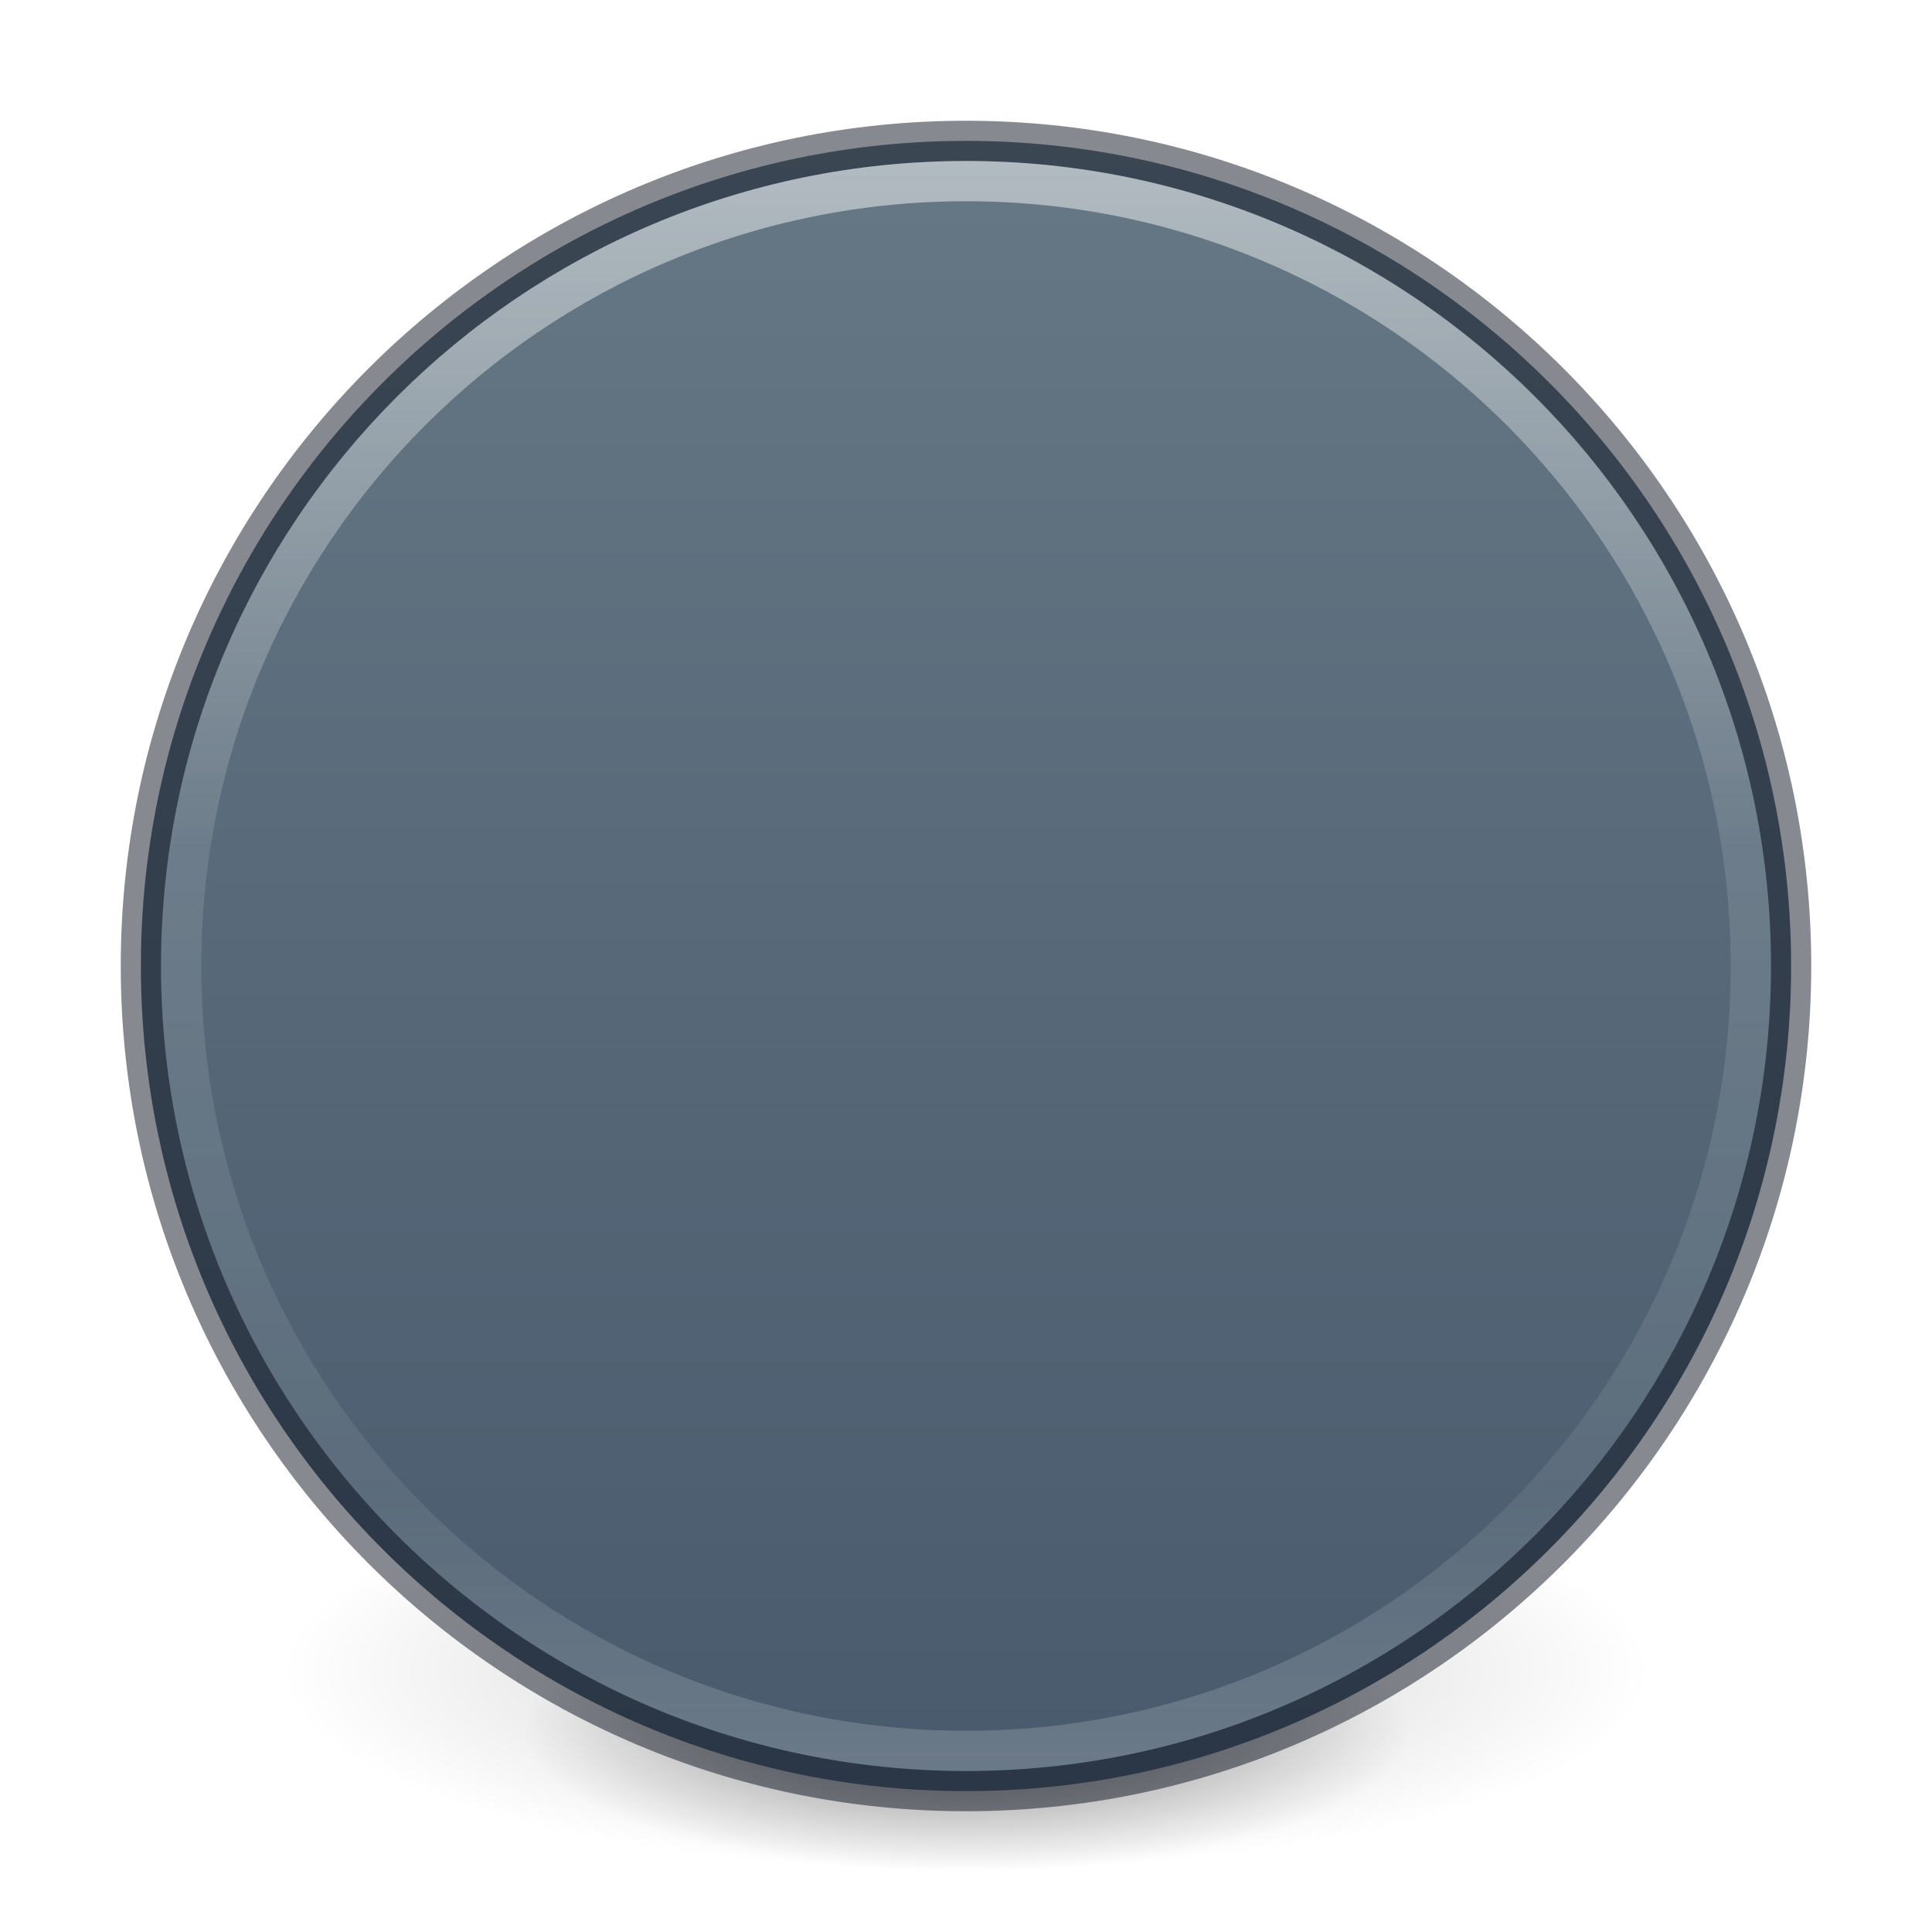
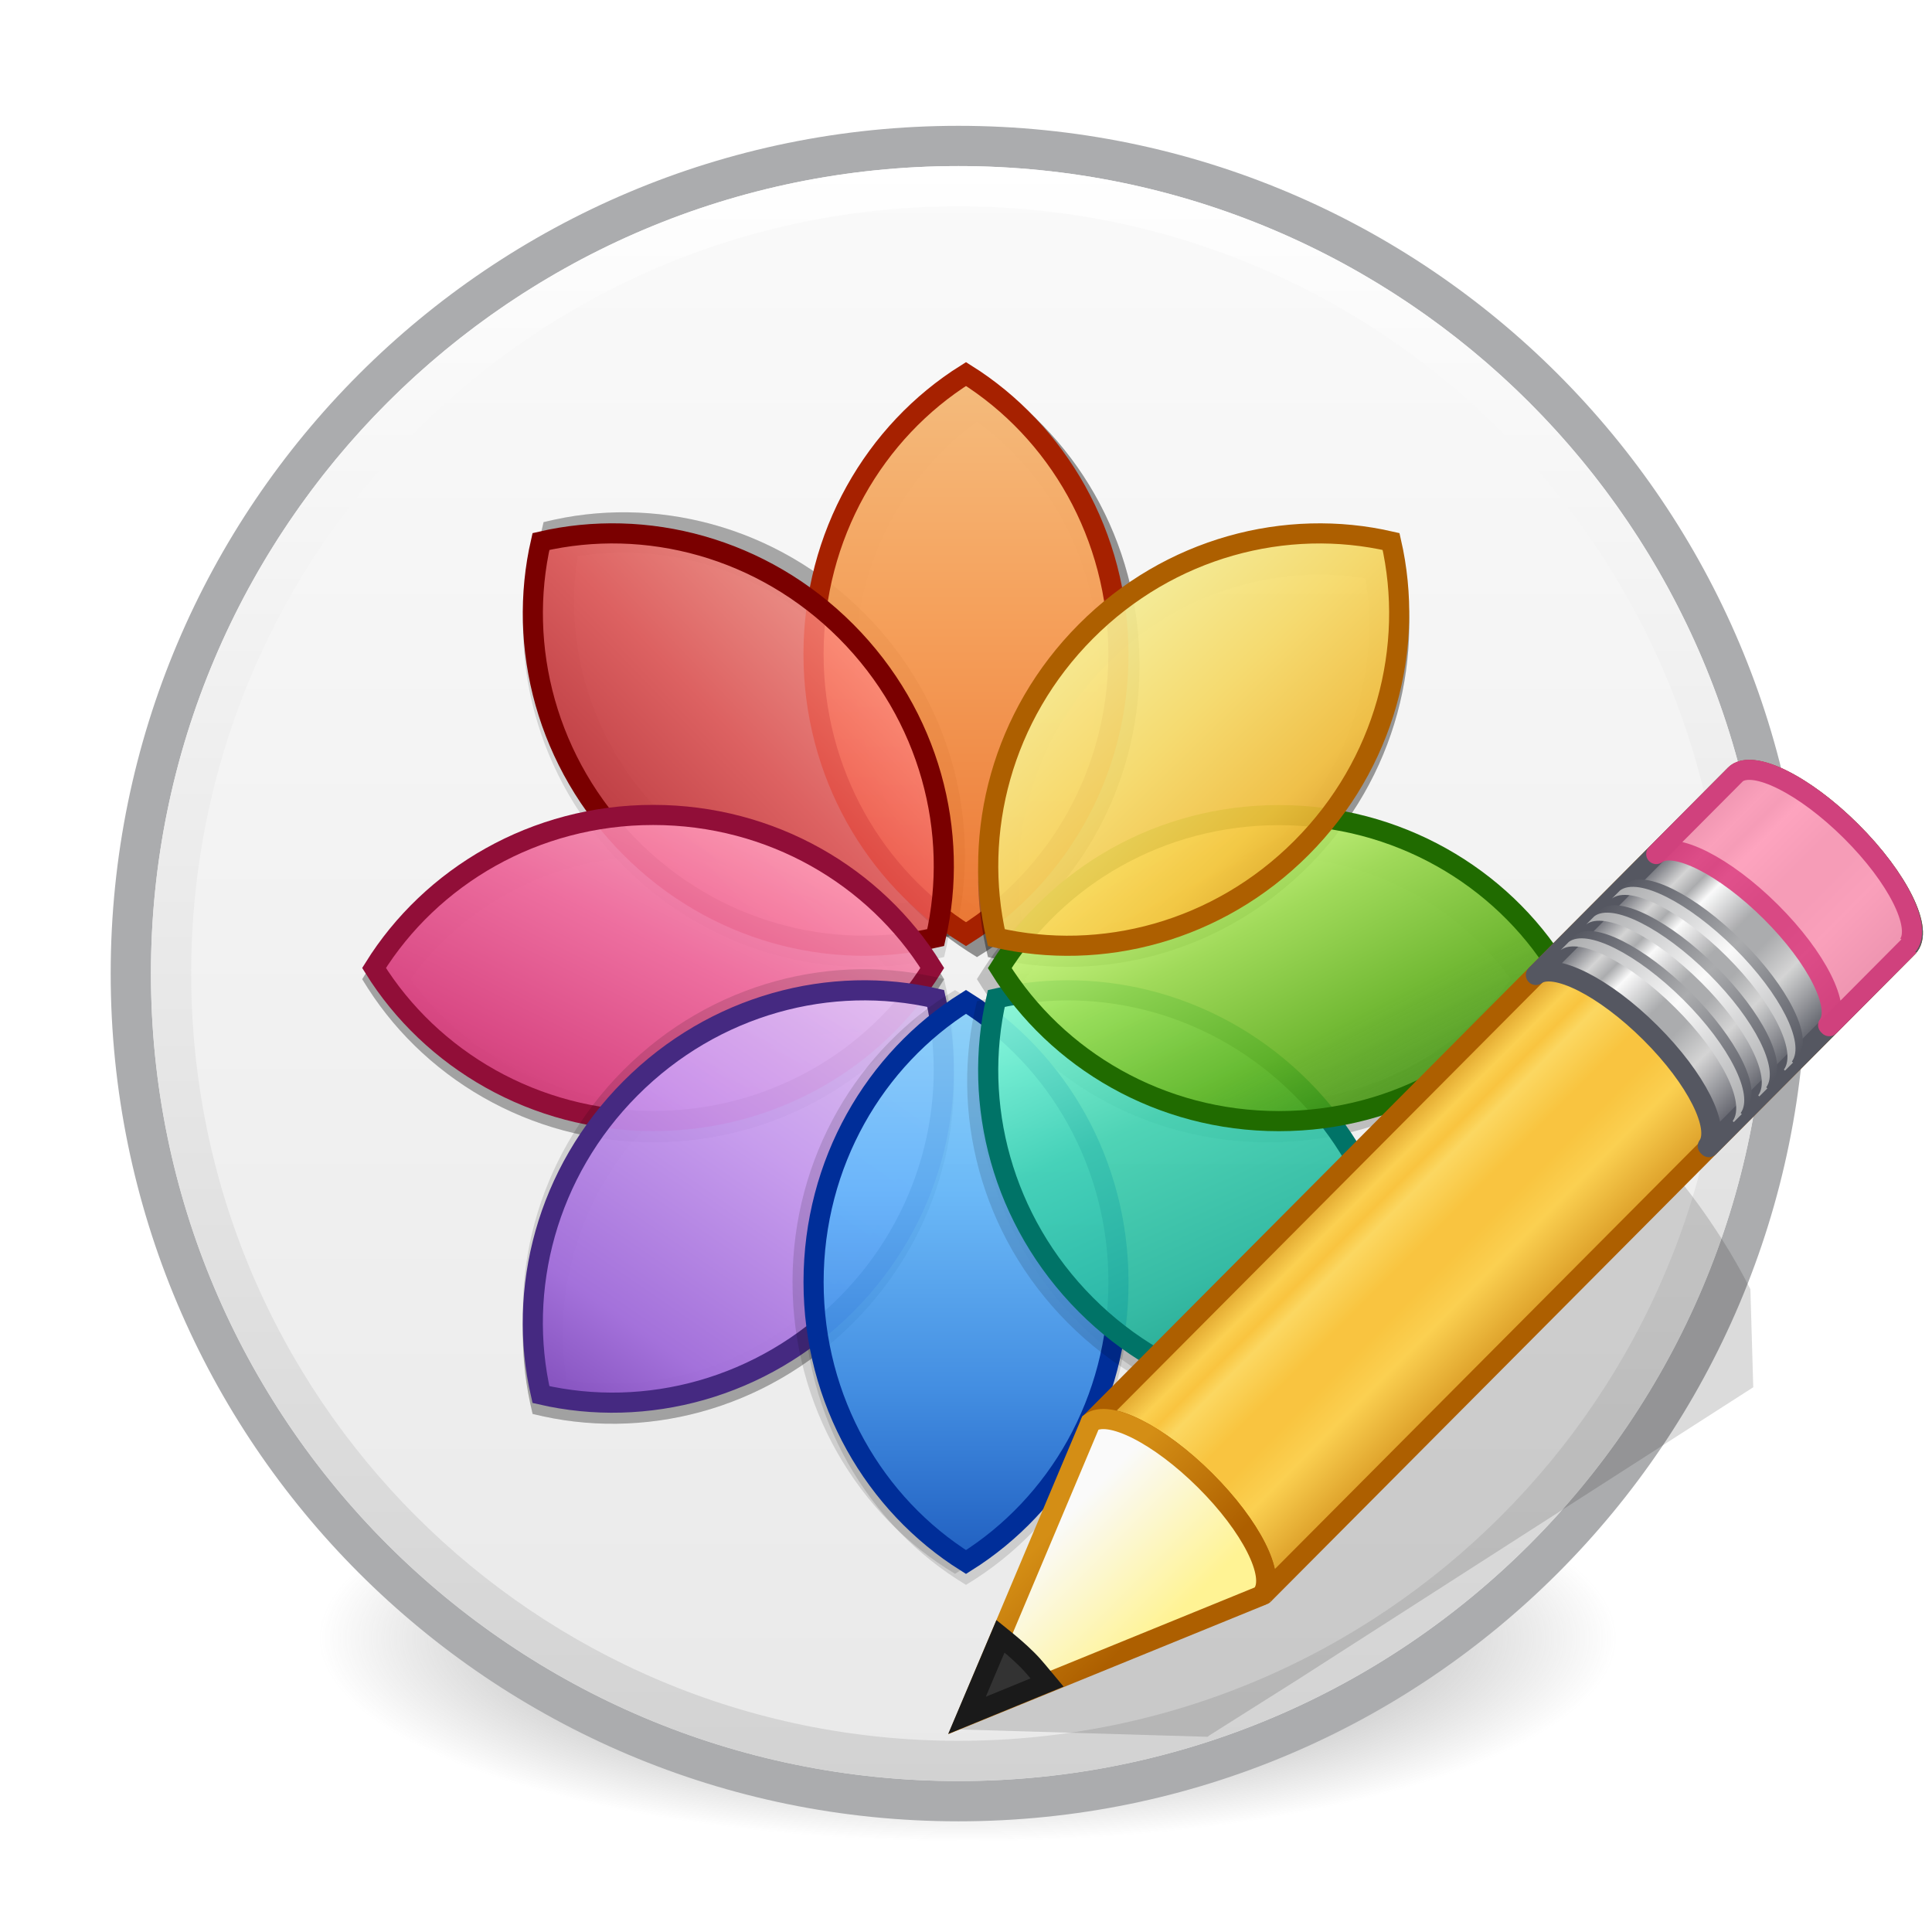
- <svg xmlns="http://www.w3.org/2000/svg" xmlns:ns2="http://www.openswatchbook.org/uri/2009/osb" xmlns:xlink="http://www.w3.org/1999/xlink" version="1.1" width="48" height="48" id="svg4460">
-   <defs id="defs4462">
-     <linearGradient id="linearGradient902">
-       <stop style="stop-color:#667885;stop-opacity:1" offset="0" id="stop898" />
-       <stop style="stop-color:#485a6c;stop-opacity:1" offset="1" id="stop900" />
+ <svg xmlns="http://www.w3.org/2000/svg" width="48" height="48" viewBox="0 0 48 48" fill="none">
+   <path d="M40.214 40.697C40.214 41.36 39.797 42.017 38.984 42.63C38.172 43.243 36.981 43.8 35.479 44.269C33.978 44.739 32.195 45.111 30.233 45.365C28.271 45.619 26.168 45.749 24.044 45.749C21.921 45.749 19.818 45.619 17.856 45.365C15.894 45.111 14.111 44.739 12.61 44.269C11.108 43.8 9.917 43.243 9.105 42.63C8.292 42.017 7.875 41.36 7.875 40.697C7.875 40.033 8.292 39.376 9.105 38.763C9.917 38.15 11.108 37.593 12.61 37.124C14.111 36.654 15.894 36.282 17.856 36.028C19.818 35.774 21.921 35.644 24.044 35.644C26.168 35.644 28.271 35.774 30.233 36.028C32.195 36.282 33.978 36.654 35.479 37.124C36.981 37.593 38.172 38.15 38.984 38.763C39.797 39.376 40.214 40.033 40.214 40.697Z" fill="url(#paint0_radial)" />
+   <circle cx="23.812" cy="24.188" r="20.562" fill="url(#paint1_linear)" stroke="#ABACAE" />
+   <circle cx="23.812" cy="24.188" r="19.562" stroke="url(#paint2_linear)" />
+   <path fill-rule="evenodd" clip-rule="evenodd" d="M24.273 9.274C26.686 10.722 28.311 13.429 28.311 16.526C28.311 19.623 26.686 22.329 24.273 23.777C21.86 22.329 20.235 19.623 20.235 16.526C20.235 13.429 21.86 10.722 24.273 9.274Z" fill="black" fill-opacity="0.13" />
+   <path fill-rule="evenodd" clip-rule="evenodd" d="M13.235 13.52C15.962 12.832 19.018 13.593 21.201 15.783C23.383 17.973 24.141 21.04 23.456 23.776C20.729 24.464 17.673 23.703 15.49 21.513C13.308 19.323 12.549 16.257 13.235 13.52Z" fill="black" fill-opacity="0.13" />
+   <path fill-rule="evenodd" clip-rule="evenodd" d="M13.234 35.128C12.549 32.392 13.307 29.325 15.489 27.135C17.672 24.945 20.728 24.185 23.455 24.872C24.141 27.609 23.383 30.675 21.2 32.865C19.018 35.055 15.961 35.816 13.234 35.128Z" fill="black" fill-opacity="0.15" />
+   <path fill-rule="evenodd" clip-rule="evenodd" d="M13.234 35.128C12.549 32.392 13.307 29.325 15.489 27.135C17.672 24.945 20.728 24.185 23.455 24.872C24.141 27.609 23.383 30.675 21.2 32.865C19.018 35.055 15.961 35.816 13.234 35.128Z" fill="black" fill-opacity="0.15" />
+   <path d="M20.847 32.511C18.869 34.496 16.133 35.231 13.65 34.71C13.131 32.219 13.864 29.474 15.842 27.489C17.821 25.505 20.556 24.769 23.039 25.29C23.558 27.781 22.825 30.526 20.847 32.511Z" stroke="black" stroke-opacity="0.07" />
+   <path fill-rule="evenodd" clip-rule="evenodd" d="M24 39.375C21.587 37.926 19.963 35.22 19.963 32.123C19.963 29.026 21.587 26.32 24 24.871C26.414 26.32 28.038 29.026 28.038 32.123C28.038 35.22 26.414 37.926 24 39.375Z" fill="black" fill-opacity="0.13" />
+   <path fill-rule="evenodd" clip-rule="evenodd" d="M34.767 35.129C32.04 35.816 28.984 35.056 26.801 32.866C24.619 30.676 23.861 27.609 24.546 24.873C27.273 24.185 30.329 24.946 32.512 27.136C34.694 29.326 35.453 32.392 34.767 35.129Z" fill="black" fill-opacity="0.13" />
+   <path fill-rule="evenodd" clip-rule="evenodd" d="M9 24.327C10.444 21.906 13.141 20.275 16.227 20.275C19.314 20.275 22.011 21.906 23.455 24.327C22.011 26.748 19.314 28.379 16.227 28.379C13.141 28.379 10.444 26.748 9 24.327Z" fill="black" fill-opacity="0.15" />
+   <path fill-rule="evenodd" clip-rule="evenodd" d="M9 24.327C10.444 21.906 13.141 20.275 16.227 20.275C19.314 20.275 22.011 21.906 23.455 24.327C22.011 26.748 19.314 28.379 16.227 28.379C13.141 28.379 10.444 26.748 9 24.327Z" fill="black" fill-opacity="0.15" />
+   <path d="M16.227 27.879C13.43 27.879 10.978 26.458 9.589 24.327C10.978 22.196 13.43 20.775 16.227 20.775C19.025 20.775 21.477 22.196 22.866 24.327C21.477 26.458 19.025 27.879 16.227 27.879Z" stroke="black" stroke-opacity="0.07" />
+   <path fill-rule="evenodd" clip-rule="evenodd" d="M38.729 24.326C37.285 26.747 34.588 28.378 31.502 28.378C28.415 28.378 25.718 26.747 24.274 24.326C25.718 21.905 28.415 20.274 31.502 20.274C34.588 20.274 37.285 21.905 38.729 24.326Z" fill="black" fill-opacity="0.15" />
+   <path d="M31.502 20.774C34.299 20.774 36.752 22.195 38.14 24.326C36.752 26.457 34.299 27.878 31.502 27.878C28.705 27.878 26.252 26.457 24.863 24.326C26.252 22.195 28.705 20.774 31.502 20.774Z" stroke="black" stroke-opacity="0.07" />
+   <path fill-rule="evenodd" clip-rule="evenodd" d="M34.768 13.521C35.453 16.257 34.695 19.324 32.513 21.514C30.33 23.703 27.274 24.464 24.547 23.776C23.861 21.04 24.619 17.974 26.802 15.784C28.985 13.594 32.041 12.833 34.768 13.521Z" fill="black" fill-opacity="0.13" />
+   <path fill-rule="evenodd" clip-rule="evenodd" d="M13.506 12.973C16.233 12.285 19.289 13.046 21.471 15.236C23.654 17.425 24.412 20.492 23.727 23.228C21 23.916 17.944 23.155 15.761 20.965C13.579 18.775 12.82 15.709 13.506 12.973Z" fill="black" fill-opacity="0.15" />
+   <path fill-rule="evenodd" clip-rule="evenodd" d="M13.506 12.973C16.233 12.285 19.289 13.046 21.471 15.236C23.654 17.425 24.412 20.492 23.727 23.228C21 23.916 17.944 23.155 15.761 20.965C13.579 18.775 12.82 15.709 13.506 12.973Z" fill="black" fill-opacity="0.15" />
+   <path d="M16.114 20.611C14.136 18.626 13.403 15.882 13.922 13.39C16.405 12.869 19.14 13.605 21.119 15.59C23.097 17.575 23.83 20.319 23.311 22.811C20.828 23.331 18.092 22.596 16.114 20.611Z" stroke="black" stroke-opacity="0.07" />
+   <path fill-rule="evenodd" clip-rule="evenodd" d="M24.272 9.274C26.686 10.722 28.31 13.429 28.31 16.526C28.31 19.623 26.686 22.329 24.272 23.777C21.859 22.329 20.235 19.623 20.235 16.526C20.235 13.429 21.859 10.722 24.272 9.274Z" fill="black" fill-opacity="0.15" />
+   <path fill-rule="evenodd" clip-rule="evenodd" d="M24.272 9.274C26.686 10.722 28.31 13.429 28.31 16.526C28.31 19.623 26.686 22.329 24.272 23.777C21.859 22.329 20.235 19.623 20.235 16.526C20.235 13.429 21.859 10.722 24.272 9.274Z" fill="black" fill-opacity="0.15" />
+   <path d="M20.735 16.526C20.735 13.718 22.151 11.257 24.272 9.864C26.394 11.257 27.81 13.718 27.81 16.526C27.81 19.333 26.394 21.794 24.273 23.187C22.151 21.794 20.735 19.333 20.735 16.526Z" stroke="black" stroke-opacity="0.07" />
+   <path d="M20.212 16.252C20.212 13.299 21.732 10.715 24 9.293C26.267 10.715 27.787 13.299 27.787 16.252C27.787 19.205 26.267 21.788 24 23.21C21.732 21.788 20.212 19.205 20.212 16.252Z" fill="url(#paint3_linear)" fill-opacity="0.9" stroke="#A62100" stroke-width="0.5" />
+   <path d="M15.665 21.062C13.584 18.974 12.838 16.069 13.44 13.454C16.045 12.85 18.941 13.599 21.022 15.686C23.103 17.774 23.849 20.68 23.247 23.294C20.641 23.898 17.745 23.15 15.665 21.062Z" fill="url(#paint4_linear)" fill-opacity="0.8" stroke="#7A0000" stroke-width="0.5" />
+   <path d="M16.227 27.851C13.285 27.851 10.71 26.325 9.293 24.049C10.71 21.773 13.285 20.247 16.227 20.247C19.17 20.247 21.745 21.773 23.162 24.049C21.745 26.325 19.17 27.851 16.227 27.851Z" fill="url(#paint5_linear)" fill-opacity="0.9" stroke="#910E38" stroke-width="0.5" />
+   <path fill-rule="evenodd" clip-rule="evenodd" d="M13.232 34.58C12.547 31.844 13.305 28.777 15.488 26.588C17.67 24.398 20.726 23.637 23.453 24.325C24.139 27.061 23.381 30.128 21.198 32.318C19.015 34.507 15.959 35.268 13.232 34.58Z" fill="black" fill-opacity="0.13" />
+   <path d="M21.021 32.414C18.941 34.502 16.045 35.25 13.439 34.647C12.837 32.032 13.583 29.126 15.664 27.039C17.745 24.951 20.641 24.203 23.247 24.806C23.848 27.421 23.102 30.326 21.021 32.414Z" fill="url(#paint6_linear)" fill-opacity="0.9" stroke="#452981" stroke-width="0.5" />
+   <path fill-rule="evenodd" clip-rule="evenodd" d="M23.728 39.101C21.314 37.653 19.69 34.946 19.69 31.849C19.69 28.752 21.314 26.046 23.728 24.598C26.141 26.046 27.765 28.752 27.765 31.849C27.765 34.946 26.141 37.653 23.728 39.101Z" fill="black" fill-opacity="0.13" />
+   <path d="M27.788 31.849C27.788 34.802 26.268 37.386 24 38.808C21.733 37.386 20.213 34.802 20.213 31.849C20.213 28.896 21.733 26.313 24 24.891C26.268 26.313 27.788 28.896 27.788 31.849Z" fill="url(#paint7_linear)" fill-opacity="0.9" stroke="#002E99" stroke-width="0.5" />
+   <path fill-rule="evenodd" clip-rule="evenodd" d="M34.495 35.129C31.767 35.816 28.711 35.056 26.529 32.866C24.346 30.676 23.588 27.609 24.273 24.873C27 24.185 30.057 24.946 32.239 27.136C34.422 29.326 35.18 32.392 34.495 35.129Z" fill="black" fill-opacity="0.13" />
+   <path fill-rule="evenodd" clip-rule="evenodd" d="M34.768 13.521C35.453 16.257 34.695 19.324 32.513 21.514C30.33 23.703 27.274 24.464 24.547 23.776C23.861 21.04 24.619 17.974 26.802 15.784C28.985 13.594 32.041 12.833 34.768 13.521Z" fill="black" fill-opacity="0.13" />
+   <path d="M32.336 27.039C34.416 29.127 35.162 32.033 34.56 34.647C31.955 35.251 29.059 34.502 26.978 32.415C24.897 30.327 24.151 27.421 24.753 24.807C27.359 24.203 30.255 24.951 32.336 27.039Z" fill="url(#paint8_linear)" fill-opacity="0.9" stroke="#007367" stroke-width="0.5" />
+   <path fill-rule="evenodd" clip-rule="evenodd" d="M34.768 13.521C35.453 16.257 34.695 19.324 32.513 21.514C30.33 23.703 27.274 24.464 24.547 23.776C23.861 21.04 24.619 17.974 26.802 15.784C28.985 13.594 32.041 12.833 34.768 13.521Z" fill="black" fill-opacity="0.13" />
+   <path d="M27.155 16.138C29.133 14.153 31.869 13.418 34.352 13.938C34.871 16.43 34.138 19.174 32.16 21.159C30.181 23.144 27.446 23.88 24.963 23.359C24.444 20.867 25.177 18.123 27.155 16.138Z" stroke="black" stroke-opacity="0.07" />
+   <path d="M31.773 20.251C34.715 20.251 37.29 21.776 38.707 24.052C37.29 26.328 34.715 27.854 31.773 27.854C28.83 27.854 26.255 26.328 24.838 24.052C26.255 21.776 28.83 20.251 31.773 20.251Z" fill="url(#paint9_linear)" fill-opacity="0.9" stroke="#206B00" stroke-width="0.5" />
+   <path d="M26.979 15.687C29.059 13.599 31.955 12.851 34.561 13.454C35.163 16.069 34.417 18.975 32.336 21.063C30.255 23.15 27.359 23.899 24.753 23.295C24.152 20.68 24.898 17.775 26.979 15.687Z" fill="url(#paint10_linear)" fill-opacity="0.9" stroke="#AD5F00" stroke-width="0.5" />
+   <path opacity="0.15" fill-rule="evenodd" clip-rule="evenodd" d="M40.395 28.185C40.328 28.186 40.275 28.215 40.23 28.244L28.441 35.755L26.262 37.138L26.203 37.161L23.625 42.962L30 43.15L30.047 43.115L32.238 41.732L43.559 34.466L43.488 32.029C43.287 31.635 43.05 31.209 42.773 30.775C41.985 29.538 41.149 28.561 40.629 28.255C40.542 28.204 40.461 28.184 40.395 28.185V28.185Z" fill="#0C0C0C" />
+   <path d="M27.094 35.343C27.54 35.008 28.791 35.636 29.94 36.78C31.087 37.921 31.692 39.142 31.365 39.593C31.364 39.594 31.393 39.618 31.392 39.62L47.401 23.531C47.808 23.123 47.176 21.832 45.99 20.652C44.804 19.471 43.51 18.846 43.103 19.255L27.094 35.343Z" fill="url(#paint11_linear)" />
+   <path opacity="0.6" d="M27.094 35.343C27.54 35.008 28.791 35.636 29.94 36.78C31.087 37.921 31.692 39.142 31.365 39.593C31.364 39.594 31.393 39.618 31.392 39.619L42.417 28.54L42.457 28.5C42.458 28.498 42.429 28.475 42.43 28.473C42.757 28.023 42.153 26.802 41.005 25.661C39.856 24.517 38.605 23.889 38.159 24.224L38.119 24.264L27.094 35.343H27.094L27.094 35.343Z" fill="#F9C440" />
+   <path d="M27.094 35.343C27.54 35.008 28.791 35.636 29.94 36.78C31.087 37.921 31.692 39.142 31.365 39.593C31.364 39.594 31.393 39.618 31.392 39.62L47.401 23.531C47.808 23.123 47.176 21.832 45.99 20.652C44.804 19.471 43.51 18.846 43.103 19.255L27.094 35.343V35.343Z" stroke="#AD5F00" stroke-width="0.5" stroke-linejoin="round" />
+   <path d="M43.419 19.131C43.287 19.138 43.179 19.178 43.103 19.255L38.159 24.223C38.605 23.89 39.856 24.517 41.005 25.66C42.152 26.802 42.757 28.023 42.43 28.474C42.429 28.475 42.458 28.498 42.457 28.5L47.401 23.531C47.807 23.123 47.176 21.832 45.989 20.652C45.026 19.693 43.991 19.1 43.419 19.131Z" fill="url(#paint12_linear)" stroke="#555761" stroke-width="0.5" stroke-linejoin="round" />
+   <path opacity="0.9" d="M41.149 21.218C41.595 20.884 42.846 21.511 43.996 22.655C45.143 23.797 45.748 25.018 45.42 25.468C45.419 25.47 45.449 25.493 45.447 25.495L47.401 23.531L47.441 23.491C47.442 23.49 47.413 23.466 47.414 23.465C47.741 23.014 47.137 21.793 45.99 20.652C44.84 19.508 43.589 18.88 43.143 19.215L43.103 19.255L41.149 21.218H41.149Z" fill="#FE9AB8" stroke="#DE3E80" stroke-width="0.5" stroke-linejoin="round" />
+   <path d="M38.959 23.419C39.405 23.084 40.656 23.712 41.806 24.856C42.953 25.997 43.557 27.219 43.23 27.669C43.229 27.671 43.258 27.694 43.257 27.696L43.457 27.495C43.458 27.494 43.428 27.47 43.43 27.468C43.757 27.018 43.152 25.797 42.005 24.656C40.856 23.512 39.605 22.884 39.159 23.219L38.959 23.419V23.419V23.419Z" fill="url(#paint13_linear)" />
+   <path d="M38.777 23.603C39.222 23.268 40.474 23.896 41.623 25.04C42.77 26.181 43.375 27.402 43.048 27.852C43.047 27.854 43.076 27.878 43.075 27.879L43.274 27.679C43.275 27.677 43.246 27.654 43.247 27.652C43.574 27.202 42.97 25.981 41.823 24.839C40.673 23.695 39.422 23.068 38.976 23.402L38.777 23.603V23.603H38.777Z" fill="url(#paint14_linear)" />
+   <path d="M39.594 22.781C40.04 22.446 41.291 23.074 42.441 24.218C43.588 25.359 44.192 26.581 43.865 27.031C43.864 27.033 43.894 27.056 43.892 27.058L44.092 26.857C44.093 26.856 44.063 26.832 44.065 26.831C44.392 26.38 43.787 25.159 42.64 24.018C41.491 22.874 40.239 22.246 39.794 22.581L39.594 22.781H39.594Z" fill="url(#paint15_linear)" />
+   <path d="M39.411 22.965C39.857 22.63 41.109 23.258 42.258 24.402C43.405 25.543 44.01 26.764 43.683 27.214C43.681 27.216 43.711 27.239 43.709 27.241L43.909 27.041C43.91 27.039 43.881 27.016 43.882 27.014C44.209 26.564 43.605 25.343 42.458 24.201C41.308 23.057 40.057 22.43 39.611 22.764L39.411 22.965L39.411 22.965Z" fill="url(#paint16_linear)" />
+   <path d="M40.232 22.14C40.678 21.805 41.929 22.433 43.079 23.577C44.226 24.718 44.83 25.939 44.503 26.39C44.502 26.391 44.531 26.415 44.53 26.416L44.73 26.216C44.731 26.214 44.701 26.191 44.703 26.189C45.03 25.739 44.425 24.518 43.278 23.377C42.129 22.233 40.877 21.605 40.431 21.939L40.232 22.14Z" fill="url(#paint17_linear)" />
+   <path d="M40.049 22.323C40.495 21.989 41.746 22.616 42.896 23.761C44.043 24.902 44.648 26.123 44.321 26.573C44.319 26.575 44.349 26.598 44.347 26.6L44.547 26.4C44.548 26.398 44.519 26.375 44.52 26.373C44.847 25.923 44.243 24.701 43.096 23.56C41.946 22.416 40.695 21.788 40.249 22.123L40.049 22.323H40.049Z" fill="url(#paint18_linear)" />
+   <path fill-rule="evenodd" clip-rule="evenodd" d="M24.026 42.624L31.309 39.654L31.371 39.592C31.698 39.142 31.086 37.92 29.939 36.779C28.789 35.635 27.54 35.011 27.094 35.345L24.026 42.624H24.026Z" fill="url(#paint19_linear)" stroke="url(#paint20_linear)" stroke-width="0.5" />
+   <path fill-rule="evenodd" clip-rule="evenodd" d="M24.857 40.653L24.025 42.617L26.012 41.802C25.852 41.612 25.706 41.418 25.514 41.228C25.294 41.009 25.078 40.831 24.857 40.653Z" fill="#333333" stroke="#1A1A1A" stroke-width="0.5" />
+   <defs>
+     <radialGradient id="paint0_radial" cx="0" cy="0" r="1" gradientUnits="userSpaceOnUse" gradientTransform="translate(24.0445 40.6966) scale(16.1695 5.05174)">
+       <stop stop-color="#3D3D3D" />
+       <stop offset="0.5" stop-color="#686868" stop-opacity="0.498" />
+       <stop offset="1" stop-color="#686868" stop-opacity="0" />
+     </radialGradient>
+     <linearGradient id="paint1_linear" x1="24" y1="44.25" x2="24" y2="4.125" gradientUnits="userSpaceOnUse">
+       <stop stop-color="#E9E9E9" />
+       <stop offset="1" stop-color="#FAFAFA" />
    </linearGradient>
-     <linearGradient id="linearGradient4952">
-       <stop offset="0" style="stop-color:#ffffff;stop-opacity:0" id="stop4954" />
-       <stop id="stop4960" style="stop-color:#ffffff;stop-opacity:0.273" offset="0.448" />
-       <stop id="stop4962" style="stop-color:#ffffff;stop-opacity:1" offset="0.55" />
-       <stop offset="0.721" style="stop-color:#ffffff;stop-opacity:0.229" id="stop4964" />
-       <stop offset="1" style="stop-color:#ffffff;stop-opacity:0" id="stop4966" />
+     <linearGradient id="paint2_linear" x1="24" y1="44.25" x2="24" y2="4.125" gradientUnits="userSpaceOnUse">
+       <stop stop-color="#D2D2D2" />
+       <stop offset="1" stop-color="white" />
    </linearGradient>
-     <linearGradient id="linearGradient4914">
-       <stop id="stop4916" style="stop-color:#ffffff;stop-opacity:0" offset="0" />
-       <stop offset="0.143" style="stop-color:#ffffff;stop-opacity:0.851;" id="stop4918" />
-       <stop id="stop4920" style="stop-color:#ffffff;stop-opacity:0.127" offset="0.346" />
-       <stop offset="0.645" style="stop-color:#ffffff;stop-opacity:0.273" id="stop4922" />
-       <stop offset="0.728" style="stop-color:#ffffff;stop-opacity:1" id="stop4924" />
-       <stop id="stop4932" style="stop-color:#ffffff;stop-opacity:0.229" offset="0.809" />
-       <stop id="stop4926" style="stop-color:#ffffff;stop-opacity:0" offset="1" />
+     <linearGradient id="paint3_linear" x1="24" y1="9" x2="24" y2="29.062" gradientUnits="userSpaceOnUse">
+       <stop stop-color="#FFC27D" />
+       <stop offset="0.307" stop-color="#FFA154" />
+       <stop offset="0.708" stop-color="#F37329" />
+       <stop offset="1" stop-color="#F37329" />
    </linearGradient>
-     <linearGradient id="linearGradient4878">
-       <stop style="stop-color:#ffffff;stop-opacity:1;" offset="0" id="stop4880" />
-       <stop style="stop-color:#ffffff;stop-opacity:0;" offset="1" id="stop4882" />
+     <linearGradient id="paint4_linear" x1="21.562" y1="16.125" x2="13.339" y2="24.028" gradientUnits="userSpaceOnUse">
+       <stop stop-color="#FF8C82" />
+       <stop offset="0.339" stop-color="#ED5353" />
+       <stop offset="0.698" stop-color="#C6262E" />
+       <stop offset="1" stop-color="#A10705" />
    </linearGradient>
-     <linearGradient id="linearGradient4834">
-       <stop offset="0" style="stop-color:#ffffff;stop-opacity:0" id="stop4836" />
-       <stop id="stop4838" style="stop-color:#ffffff;stop-opacity:0.851;" offset="0.168" />
-       <stop offset="0.457" style="stop-color:#ffffff;stop-opacity:0.127" id="stop4840" />
-       <stop id="stop4842" style="stop-color:#ffffff;stop-opacity:0.273" offset="0.608" />
-       <stop id="stop4844" style="stop-color:#ffffff;stop-opacity:1" offset="0.693" />
-       <stop offset="1" style="stop-color:#ffffff;stop-opacity:0" id="stop4846" />
+     <linearGradient id="paint5_linear" x1="18.75" y1="20.812" x2="14.062" y2="30.188" gradientUnits="userSpaceOnUse">
+       <stop stop-color="#FE9AB8" />
+       <stop offset="0.328" stop-color="#F4679D" />
+       <stop offset="0.693" stop-color="#DE3E80" />
+       <stop offset="1" stop-color="#BC245D" />
    </linearGradient>
-     <linearGradient id="linearGradient4820">
-       <stop offset="0" style="stop-color:#ffffff;stop-opacity:0" id="stop4822" />
-       <stop id="stop4824" style="stop-color:#ffffff;stop-opacity:0.851;" offset="0.143" />
-       <stop offset="0.346" style="stop-color:#ffffff;stop-opacity:0.127" id="stop4826" />
-       <stop id="stop4928" style="stop-color:#ffffff;stop-opacity:1" offset="0.436" />
-       <stop offset="0.581" style="stop-color:#ffffff;stop-opacity:0.205" id="stop4930" />
-       <stop id="stop4828" style="stop-color:#ffffff;stop-opacity:0.273" offset="0.725" />
-       <stop id="stop4830" style="stop-color:#ffffff;stop-opacity:1" offset="0.84" />
-       <stop offset="1" style="stop-color:#ffffff;stop-opacity:0" id="stop4832" />
+     <linearGradient id="paint6_linear" x1="21.562" y1="24.375" x2="13.46" y2="36.16" gradientUnits="userSpaceOnUse">
+       <stop stop-color="#E4C6FA" />
+       <stop offset="0.339" stop-color="#CD9EF7" />
+       <stop offset="0.724" stop-color="#A56DE2" />
+       <stop offset="1" stop-color="#7239B3" />
    </linearGradient>
-     <linearGradient id="linearGradient4804">
-       <stop id="stop4806" style="stop-color:#ffffff;stop-opacity:0" offset="0" />
-       <stop offset="0.292" style="stop-color:#ffffff;stop-opacity:0.851;" id="stop4808" />
-       <stop id="stop4812" style="stop-color:#ffffff;stop-opacity:0.127" offset="0.457" />
-       <stop offset="0.725" style="stop-color:#ffffff;stop-opacity:0.273" id="stop4818" />
-       <stop offset="0.84" style="stop-color:#ffffff;stop-opacity:1" id="stop4816" />
-       <stop id="stop4810" style="stop-color:#ffffff;stop-opacity:0" offset="1" />
+     <linearGradient id="paint7_linear" x1="24" y1="24.843" x2="24" y2="39.101" gradientUnits="userSpaceOnUse">
+       <stop stop-color="#8CD5FF" />
+       <stop offset="0.328" stop-color="#64BAFF" />
+       <stop offset="0.682" stop-color="#3689E6" />
+       <stop offset="1" stop-color="#0D52BF" />
    </linearGradient>
-     <linearGradient x1="4.49" y1="23" x2="47.5" y2="23" id="linearGradient4344" xlink:href="#linearGradient4834" gradientUnits="userSpaceOnUse" gradientTransform="matrix(0.9142158,0,0,-0.9142158,0.7038908,45.02725)" />
-     <linearGradient x1="47.1" y1="27.262" x2="4.287" y2="27.243" id="linearGradient4355" xlink:href="#linearGradient4820" gradientUnits="userSpaceOnUse" gradientTransform="matrix(0.6464482,0.6464482,-0.6464482,0.6464482,22.40027,-7.35245)" />
-     <linearGradient x1="3.5" y1="23" x2="47.5" y2="23" id="linearGradient4362" xlink:href="#linearGradient4804" gradientUnits="userSpaceOnUse" gradientTransform="matrix(0,0.9142158,0.9142158,0,2.989427,0.6877848)" />
-     <linearGradient x1="71.204" y1="15.369" x2="71.204" y2="40.496" id="linearGradient4338-5-6" xlink:href="#linearGradient4806-2" gradientUnits="userSpaceOnUse" gradientTransform="matrix(1.616981,0,0,1.616981,-92.70737,-21.06024)" />
-     <linearGradient id="linearGradient4806-2">
-       <stop id="stop4808-4" style="stop-color:#ffffff;stop-opacity:1" offset="0" />
-       <stop id="stop4810-0" style="stop-color:#ffffff;stop-opacity:0.235" offset="0.424" />
-       <stop id="stop4812-8" style="stop-color:#ffffff;stop-opacity:0.157" offset="0.821" />
-       <stop id="stop4814-0" style="stop-color:#ffffff;stop-opacity:0.392" offset="1" />
+     <linearGradient id="paint8_linear" x1="26.062" y1="24.562" x2="30.785" y2="35.047" gradientUnits="userSpaceOnUse">
+       <stop stop-color="#89FFDD" />
+       <stop offset="0.349" stop-color="#43D6B5" />
+       <stop offset="0.703" stop-color="#28BCA3" />
+       <stop offset="1" stop-color="#0E9A83" />
    </linearGradient>
-     <linearGradient id="linearGradient4526" ns2:paint="solid">
-       <stop style="stop-color:#ffffff;stop-opacity:1;" offset="0" id="stop4528" />
+     <linearGradient id="paint9_linear" x1="28.5" y1="21.375" x2="32.249" y2="28.688" gradientUnits="userSpaceOnUse">
+       <stop stop-color="#D1FF82" />
+       <stop offset="0.328" stop-color="#9BDB4D" />
+       <stop offset="0.708" stop-color="#68B723" />
+       <stop offset="1" stop-color="#3A9104" stop-opacity="0.9" />
    </linearGradient>
-     <radialGradient xlink:href="#linearGradient4878" id="radialGradient4884" cx="32.704" cy="20.069" fx="32.704" fy="20.069" r="2.5" gradientUnits="userSpaceOnUse" gradientTransform="translate(1.0625,-3.124999)" />
-     <radialGradient xlink:href="#linearGradient4878" id="radialGradient4888" gradientUnits="userSpaceOnUse" gradientTransform="translate(-2.453689,17.86822)" cx="32.704" cy="20.069" fx="32.704" fy="20.069" r="2.5" />
-     <radialGradient xlink:href="#linearGradient4878" id="radialGradient4894" gradientUnits="userSpaceOnUse" gradientTransform="translate(-21.14119,-2.194281)" cx="32.704" cy="20.069" fx="32.704" fy="20.069" r="2.5" />
-     <linearGradient xlink:href="#linearGradient4914" id="linearGradient4898" gradientUnits="userSpaceOnUse" gradientTransform="matrix(0,0.9142158,0.9142158,0,-8.934796,0.6877848)" x1="5.551" y1="58.276" x2="44.629" y2="22.18" />
-     <radialGradient xlink:href="#linearGradient4878" id="radialGradient4938" gradientUnits="userSpaceOnUse" gradientTransform="translate(-13.4375,12)" cx="32.704" cy="20.069" fx="32.704" fy="20.069" r="2.5" />
-     <linearGradient xlink:href="#linearGradient4914" id="linearGradient4946" gradientUnits="userSpaceOnUse" gradientTransform="matrix(0,-0.9142158,-0.9142158,0,40.20516,48.44771)" x1="5.551" y1="58.276" x2="44.629" y2="22.18" />
-     <linearGradient xlink:href="#linearGradient4952" id="linearGradient4950" gradientUnits="userSpaceOnUse" gradientTransform="matrix(0,0.9142158,0.9142158,0,1.161839,5.612182)" x1="25.177" y1="48.221" x2="40.761" y2="17.055" />
-     <linearGradient xlink:href="#linearGradient902" id="linearGradient904" x1="3.5" y1="24" x2="44.5" y2="24" gradientUnits="userSpaceOnUse" gradientTransform="rotate(90,24,24)" />
-     <radialGradient xlink:href="#linearGradient3820-7-2" id="radialGradient3300-8" gradientUnits="userSpaceOnUse" gradientTransform="matrix(0.3823536,7.5555777e-8,-1.8372241e-8,0.1115198,-5.925421,36.33585)" cx="99.189" cy="185.297" fx="99.189" fy="185.297" r="62.769" />
-     <linearGradient id="linearGradient3820-7-2">
-       <stop id="stop3822-2-6" style="stop-color:#000000;stop-opacity:1" offset="0" />
-       <stop id="stop3824-1-2" style="stop-color:#000000;stop-opacity:0" offset="1" />
+     <linearGradient id="paint10_linear" x1="27.75" y1="14.812" x2="34.29" y2="21.584" gradientUnits="userSpaceOnUse">
+       <stop offset="0.062" stop-color="#FFF394" />
+       <stop offset="0.365" stop-color="#FFE16B" />
+       <stop offset="0.693" stop-color="#F9C440" />
+       <stop offset="1" stop-color="#D48E15" />
    </linearGradient>
-     <radialGradient xlink:href="#linearGradient3820-7-2" id="radialGradient4192-6" gradientUnits="userSpaceOnUse" gradientTransform="matrix(0.2474053,5.2886839e-8,-1.1887921e-8,0.07806061,7.460024,44.63632)" cx="99.189" cy="185.297" fx="99.189" fy="185.297" r="62.769" />
+     <linearGradient id="paint11_linear" x1="35.251" y1="27.155" x2="39.55" y2="31.434" gradientUnits="userSpaceOnUse">
+       <stop stop-color="#AD5F00" />
+       <stop offset="0.135" stop-color="#FFE16B" />
+       <stop offset="0.202" stop-color="#F9C440" />
+       <stop offset="0.27" stop-color="#FFF394" />
+       <stop offset="0.447" stop-color="#F9C440" />
+       <stop offset="0.571" stop-color="#F9C440" />
+       <stop offset="0.72" stop-color="#FFE16B" />
+       <stop offset="1" stop-color="#AD5F00" />
+     </linearGradient>
+     <linearGradient id="paint12_linear" x1="35.251" y1="27.155" x2="39.55" y2="31.434" gradientUnits="userSpaceOnUse">
+       <stop stop-color="#555761" />
+       <stop offset="0.135" stop-color="#D4D4D4" />
+       <stop offset="0.202" stop-color="#ABACAE" />
+       <stop offset="0.27" stop-color="#FAFAFA" />
+       <stop offset="0.447" stop-color="#ABACAE" />
+       <stop offset="0.571" stop-color="#ABACAE" />
+       <stop offset="0.72" stop-color="#D4D4D4" />
+       <stop offset="1" stop-color="#555761" />
+     </linearGradient>
+     <linearGradient id="paint13_linear" x1="39.386" y1="22.918" x2="43.693" y2="27.204" gradientUnits="userSpaceOnUse">
+       <stop stop-color="#555761" />
+       <stop offset="0.5" stop-color="#ABACAE" />
+       <stop offset="1" stop-color="#555761" />
+     </linearGradient>
+     <linearGradient id="paint14_linear" x1="39.203" y1="23.102" x2="43.51" y2="27.388" gradientUnits="userSpaceOnUse">
+       <stop stop-color="#ABACAE" />
+       <stop offset="0.5" stop-color="#FAFAFA" />
+       <stop offset="1" stop-color="#ABACAE" />
+     </linearGradient>
+     <linearGradient id="paint15_linear" x1="40.021" y1="22.28" x2="44.328" y2="26.566" gradientUnits="userSpaceOnUse">
+       <stop stop-color="#555761" />
+       <stop offset="0.5" stop-color="#ABACAE" />
+       <stop offset="1" stop-color="#555761" />
+     </linearGradient>
+     <linearGradient id="paint16_linear" x1="39.838" y1="22.464" x2="44.145" y2="26.75" gradientUnits="userSpaceOnUse">
+       <stop stop-color="#ABACAE" />
+       <stop offset="0.5" stop-color="#FAFAFA" />
+       <stop offset="1" stop-color="#ABACAE" />
+     </linearGradient>
+     <linearGradient id="paint17_linear" x1="40.659" y1="21.639" x2="44.966" y2="25.925" gradientUnits="userSpaceOnUse">
+       <stop stop-color="#555761" />
+       <stop offset="0.5" stop-color="#ABACAE" />
+       <stop offset="1" stop-color="#555761" />
+     </linearGradient>
+     <linearGradient id="paint18_linear" x1="40.476" y1="21.823" x2="44.783" y2="26.109" gradientUnits="userSpaceOnUse">
+       <stop stop-color="#ABACAE" />
+       <stop offset="0.5" stop-color="#FAFAFA" />
+       <stop offset="1" stop-color="#ABACAE" />
+     </linearGradient>
+     <linearGradient id="paint19_linear" x1="29.218" y1="40.128" x2="26.616" y2="37.539" gradientUnits="userSpaceOnUse">
+       <stop stop-color="#FFF394" />
+       <stop offset="1" stop-color="#FAFAFA" />
+     </linearGradient>
+     <linearGradient id="paint20_linear" x1="25.701" y1="38.468" x2="28.038" y2="40.818" gradientUnits="userSpaceOnUse">
+       <stop stop-color="#D48E15" />
+       <stop offset="1" stop-color="#AD5F00" />
+     </linearGradient>
  </defs>
-   <g id="g4198-4" transform="matrix(0.7083333,0,0,0.7142827,1.33333,0.7846048)" style="stroke-width:1.406">
-     <path d="m 56,57.002 a 24,6.999 0 1 1 -48,0 24,6.999 0 1 1 48,0 z" id="path3818-0-6" style="opacity:0.2;fill:url(#radialGradient3300-8);fill-opacity:1;stroke:none;stroke-width:1.406" />
-     <path style="opacity:0.4;fill:url(#radialGradient4192-6);fill-opacity:1;stroke:none;stroke-width:1.406" id="path4190-2" d="m 47.529,59.102 a 15.529,4.899 0 1 1 -31.059,0 15.529,4.899 0 1 1 31.059,0 z" />
-   </g>
-   <path style="color:#000000;display:inline;overflow:visible;visibility:visible;fill:url(#linearGradient904);fill-opacity:1;fill-rule:nonzero;stroke:none;stroke-width:1;marker:none;enable-background:accumulate" id="path2555" d="m 44.5,24 c 0,-11.311 -9.189,-20.5 -20.5,-20.5 -11.311,0 -20.5,9.189 -20.5,20.5 0,11.311 9.189,20.5 20.5,20.5 11.311,0 20.5,-9.189 20.5,-20.5 z" />
-   <path style="color:#000000;display:inline;overflow:visible;visibility:visible;opacity:0.5;fill:none;stroke:#0e141f;stroke-width:1;marker:none;enable-background:accumulate;stroke-opacity:1;clip-rule:nonzero;isolation:auto;mix-blend-mode:normal;color-interpolation:sRGB;color-interpolation-filters:linearRGB;solid-color:#000000;solid-opacity:1;fill-opacity:1;fill-rule:nonzero;stroke-linecap:butt;stroke-linejoin:miter;stroke-miterlimit:4;stroke-dasharray:none;stroke-dashoffset:0;filter-blend-mode:normal;filter-gaussianBlur-deviation:0;color-rendering:auto;image-rendering:auto;shape-rendering:auto;text-rendering:auto" id="path3871" d="m 24,3.5 c -11.311,0 -20.5,9.189 -20.5,20.5 0,11.311 9.189,20.5 20.5,20.5 11.311,0 20.5,-9.189 20.5,-20.5 C 44.5,12.689 35.311,3.5 24,3.5 Z" />
-   <path style="color:#000000;display:inline;overflow:visible;visibility:visible;opacity:0.5;fill:none;stroke:url(#linearGradient4338-5-6);stroke-width:1;stroke-linecap:round;stroke-linejoin:round;stroke-miterlimit:4;stroke-dasharray:none;stroke-dashoffset:0;stroke-opacity:1;marker:none;enable-background:accumulate" id="path3026" d="M 43.5,24 C 43.5,34.77 34.77,43.5 24,43.5 13.23,43.5 4.5,34.77 4.5,24 4.5,13.23 13.23,4.5 24,4.5 34.77,4.5 43.5,13.23 43.5,24 Z" />
</svg>
